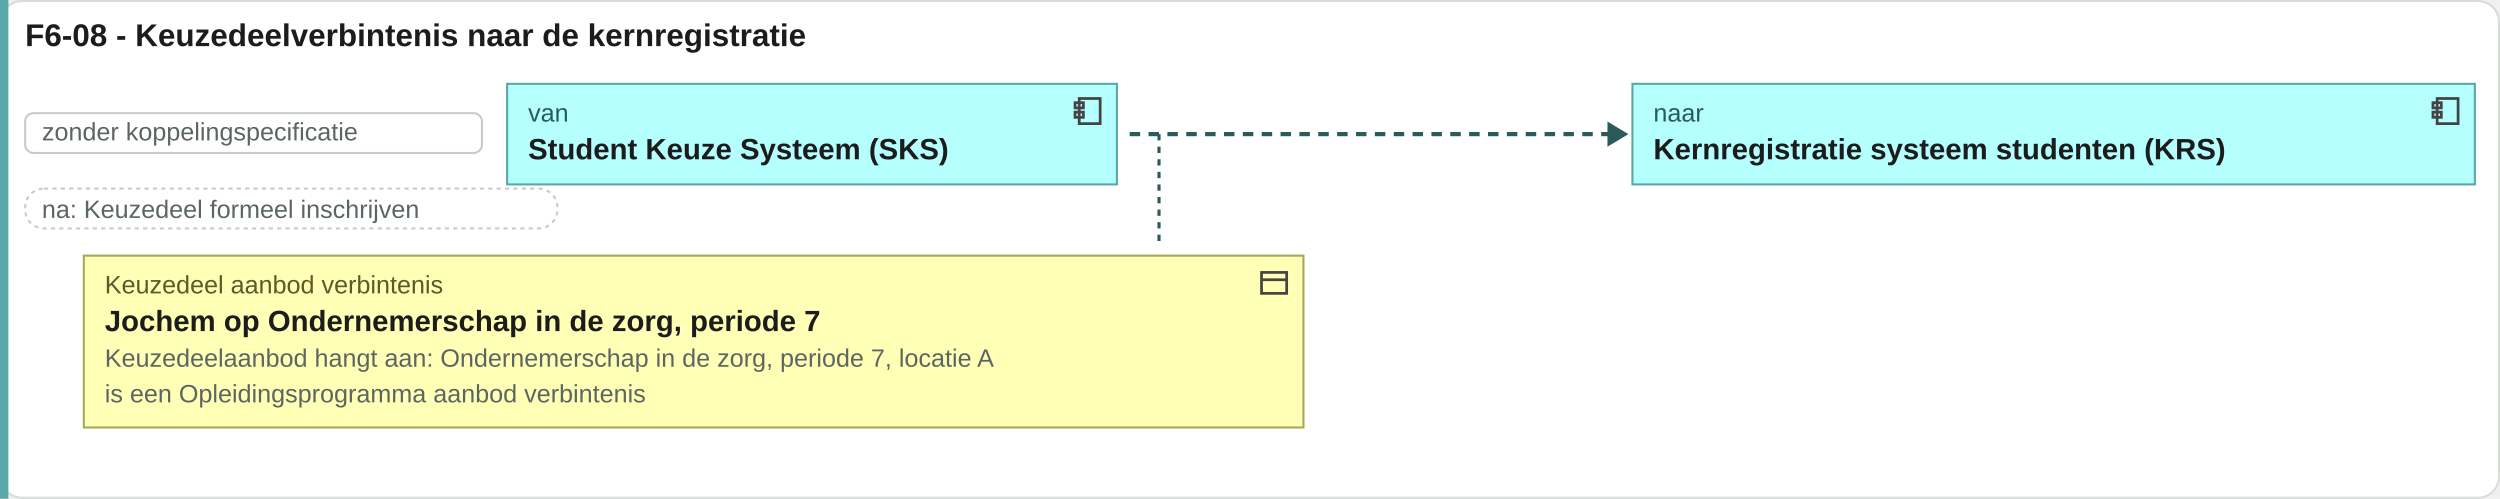
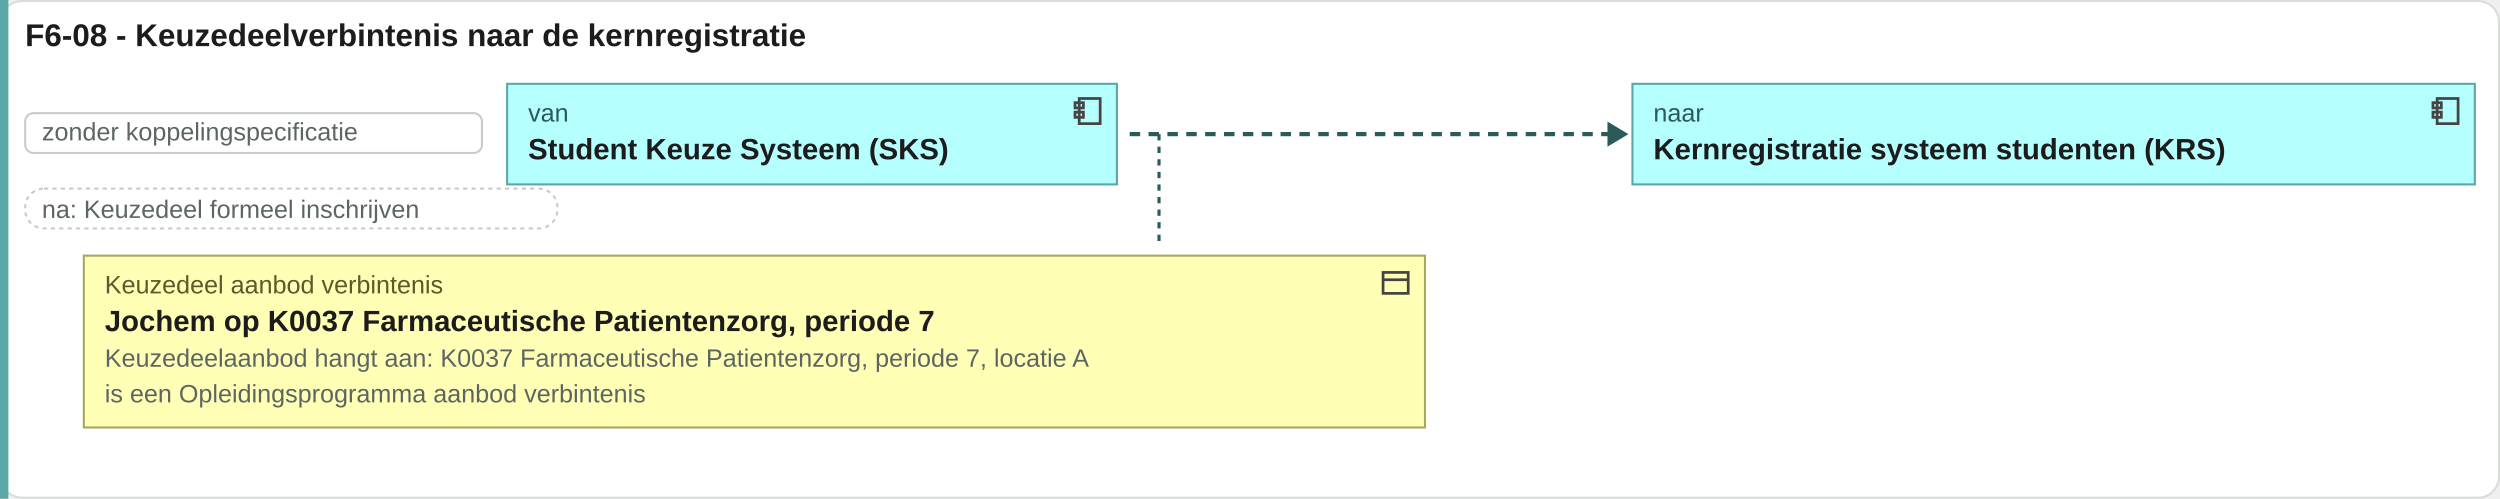
<svg xmlns="http://www.w3.org/2000/svg" viewBox="0 0 1193 238" width="1193" height="238">
  <rect x="0.5" y="0.5" width="1192" height="237" rx="10" fill="#ffffff" stroke="#d8ddda" />
  <text x="12" y="22" font-family="Arial, Helvetica, sans-serif" font-size="15" font-weight="bold" fill="#1c1c1c" text-anchor="start">F6-08 - Keuzedeelverbintenis naar de kernregistratie</text>
  <rect x="0" y="0" width="4" height="238" fill="#5aa8a8" />
  <rect x="12" y="54" width="218" height="19" rx="4" fill="#ffffff" stroke="#c8ccc9" />
  <text x="20" y="67" font-family="Arial, Helvetica, sans-serif" font-size="12" fill="#5b6663" text-anchor="start">zonder koppelingspecificatie</text>
  <rect x="242" y="40" width="291" height="48" rx="0" fill="#b5ffff" stroke="#5aa8a8" />
  <g transform="translate(511,45)" fill="none" stroke="#444" stroke-width="1.3">
    <rect x="4" y="2" width="10" height="12" />
    <rect x="2" y="4" width="4" height="2.5" />
    <rect x="2" y="8.5" width="4" height="2.5" />
  </g>
  <text x="252" y="58" font-family="Arial, Helvetica, sans-serif" font-size="12" fill="#2a5a5a" text-anchor="start">van</text>
  <text x="252" y="76" font-family="Arial, Helvetica, sans-serif" font-size="14" font-weight="bold" fill="#1c1c1c" text-anchor="start">Student Keuze Systeem (SKS)</text>
  <path d="M539.08 64H769.08" stroke="#2a5a5a" stroke-width="2" stroke-dasharray="5 4" />
  <path d="M767.08 58l10 6-10 6z" fill="#2a5a5a" />
  <rect x="779" y="40" width="402" height="48" rx="0" fill="#b5ffff" stroke="#5aa8a8" />
  <g transform="translate(1159,45)" fill="none" stroke="#444" stroke-width="1.3">
    <rect x="4" y="2" width="10" height="12" />
    <rect x="2" y="4" width="4" height="2.5" />
    <rect x="2" y="8.5" width="4" height="2.5" />
  </g>
  <text x="789" y="58" font-family="Arial, Helvetica, sans-serif" font-size="12" fill="#2a5a5a" text-anchor="start">naar</text>
  <text x="789" y="76" font-family="Arial, Helvetica, sans-serif" font-size="14" font-weight="bold" fill="#1c1c1c" text-anchor="start">Kernregistratie systeem studenten (KRS)</text>
  <rect x="12" y="90" width="254" height="19" rx="9" fill="#ffffff" stroke="#c8ccc9" stroke-dasharray="2 2" />
  <text x="20" y="104" font-family="Arial, Helvetica, sans-serif" font-size="12" fill="#5b6663" text-anchor="start">na: Keuzedeel formeel inschrijven</text>
  <path d="M553.08 64V118" stroke="#2a5a5a" stroke-width="1.5" stroke-dasharray="3 3" />
-   <rect x="40" y="122" width="582" height="82" rx="0" fill="#ffffb5" stroke="#a8a85a" />
-   <g transform="translate(600,127)" fill="none" stroke="#444" stroke-width="1.3">
+   <rect x="40" y="122" width="640" height="82" rx="0" fill="#ffffb5" stroke="#a8a85a" />
+   <g transform="translate(658,127)" fill="none" stroke="#444" stroke-width="1.3">
    <rect x="2" y="3" width="12" height="10" />
    <path d="M2 6.5h12" />
  </g>
  <text x="50" y="140" font-family="Arial, Helvetica, sans-serif" font-size="12" fill="#5a5a2a" text-anchor="start">Keuzedeel aanbod verbintenis</text>
-   <text x="50" y="158" font-family="Arial, Helvetica, sans-serif" font-size="14" font-weight="bold" fill="#1c1c1c" text-anchor="start">Jochem op Ondernemerschap in de zorg, periode 7</text>
-   <text x="50" y="175" font-family="Arial, Helvetica, sans-serif" font-size="12" fill="#5b6663" text-anchor="start">Keuzedeelaanbod hangt aan: Ondernemerschap in de zorg, periode 7, locatie A</text>
+   <text x="50" y="158" font-family="Arial, Helvetica, sans-serif" font-size="14" font-weight="bold" fill="#1c1c1c" text-anchor="start">Jochem op K0037 Farmaceutische Patientenzorg, periode 7</text>
+   <text x="50" y="175" font-family="Arial, Helvetica, sans-serif" font-size="12" fill="#5b6663" text-anchor="start">Keuzedeelaanbod hangt aan: K0037 Farmaceutische Patientenzorg, periode 7, locatie A</text>
  <text x="50" y="192" font-family="Arial, Helvetica, sans-serif" font-size="12" fill="#5b6663" text-anchor="start">is een Opleidingsprogramma aanbod verbintenis</text>
</svg>
